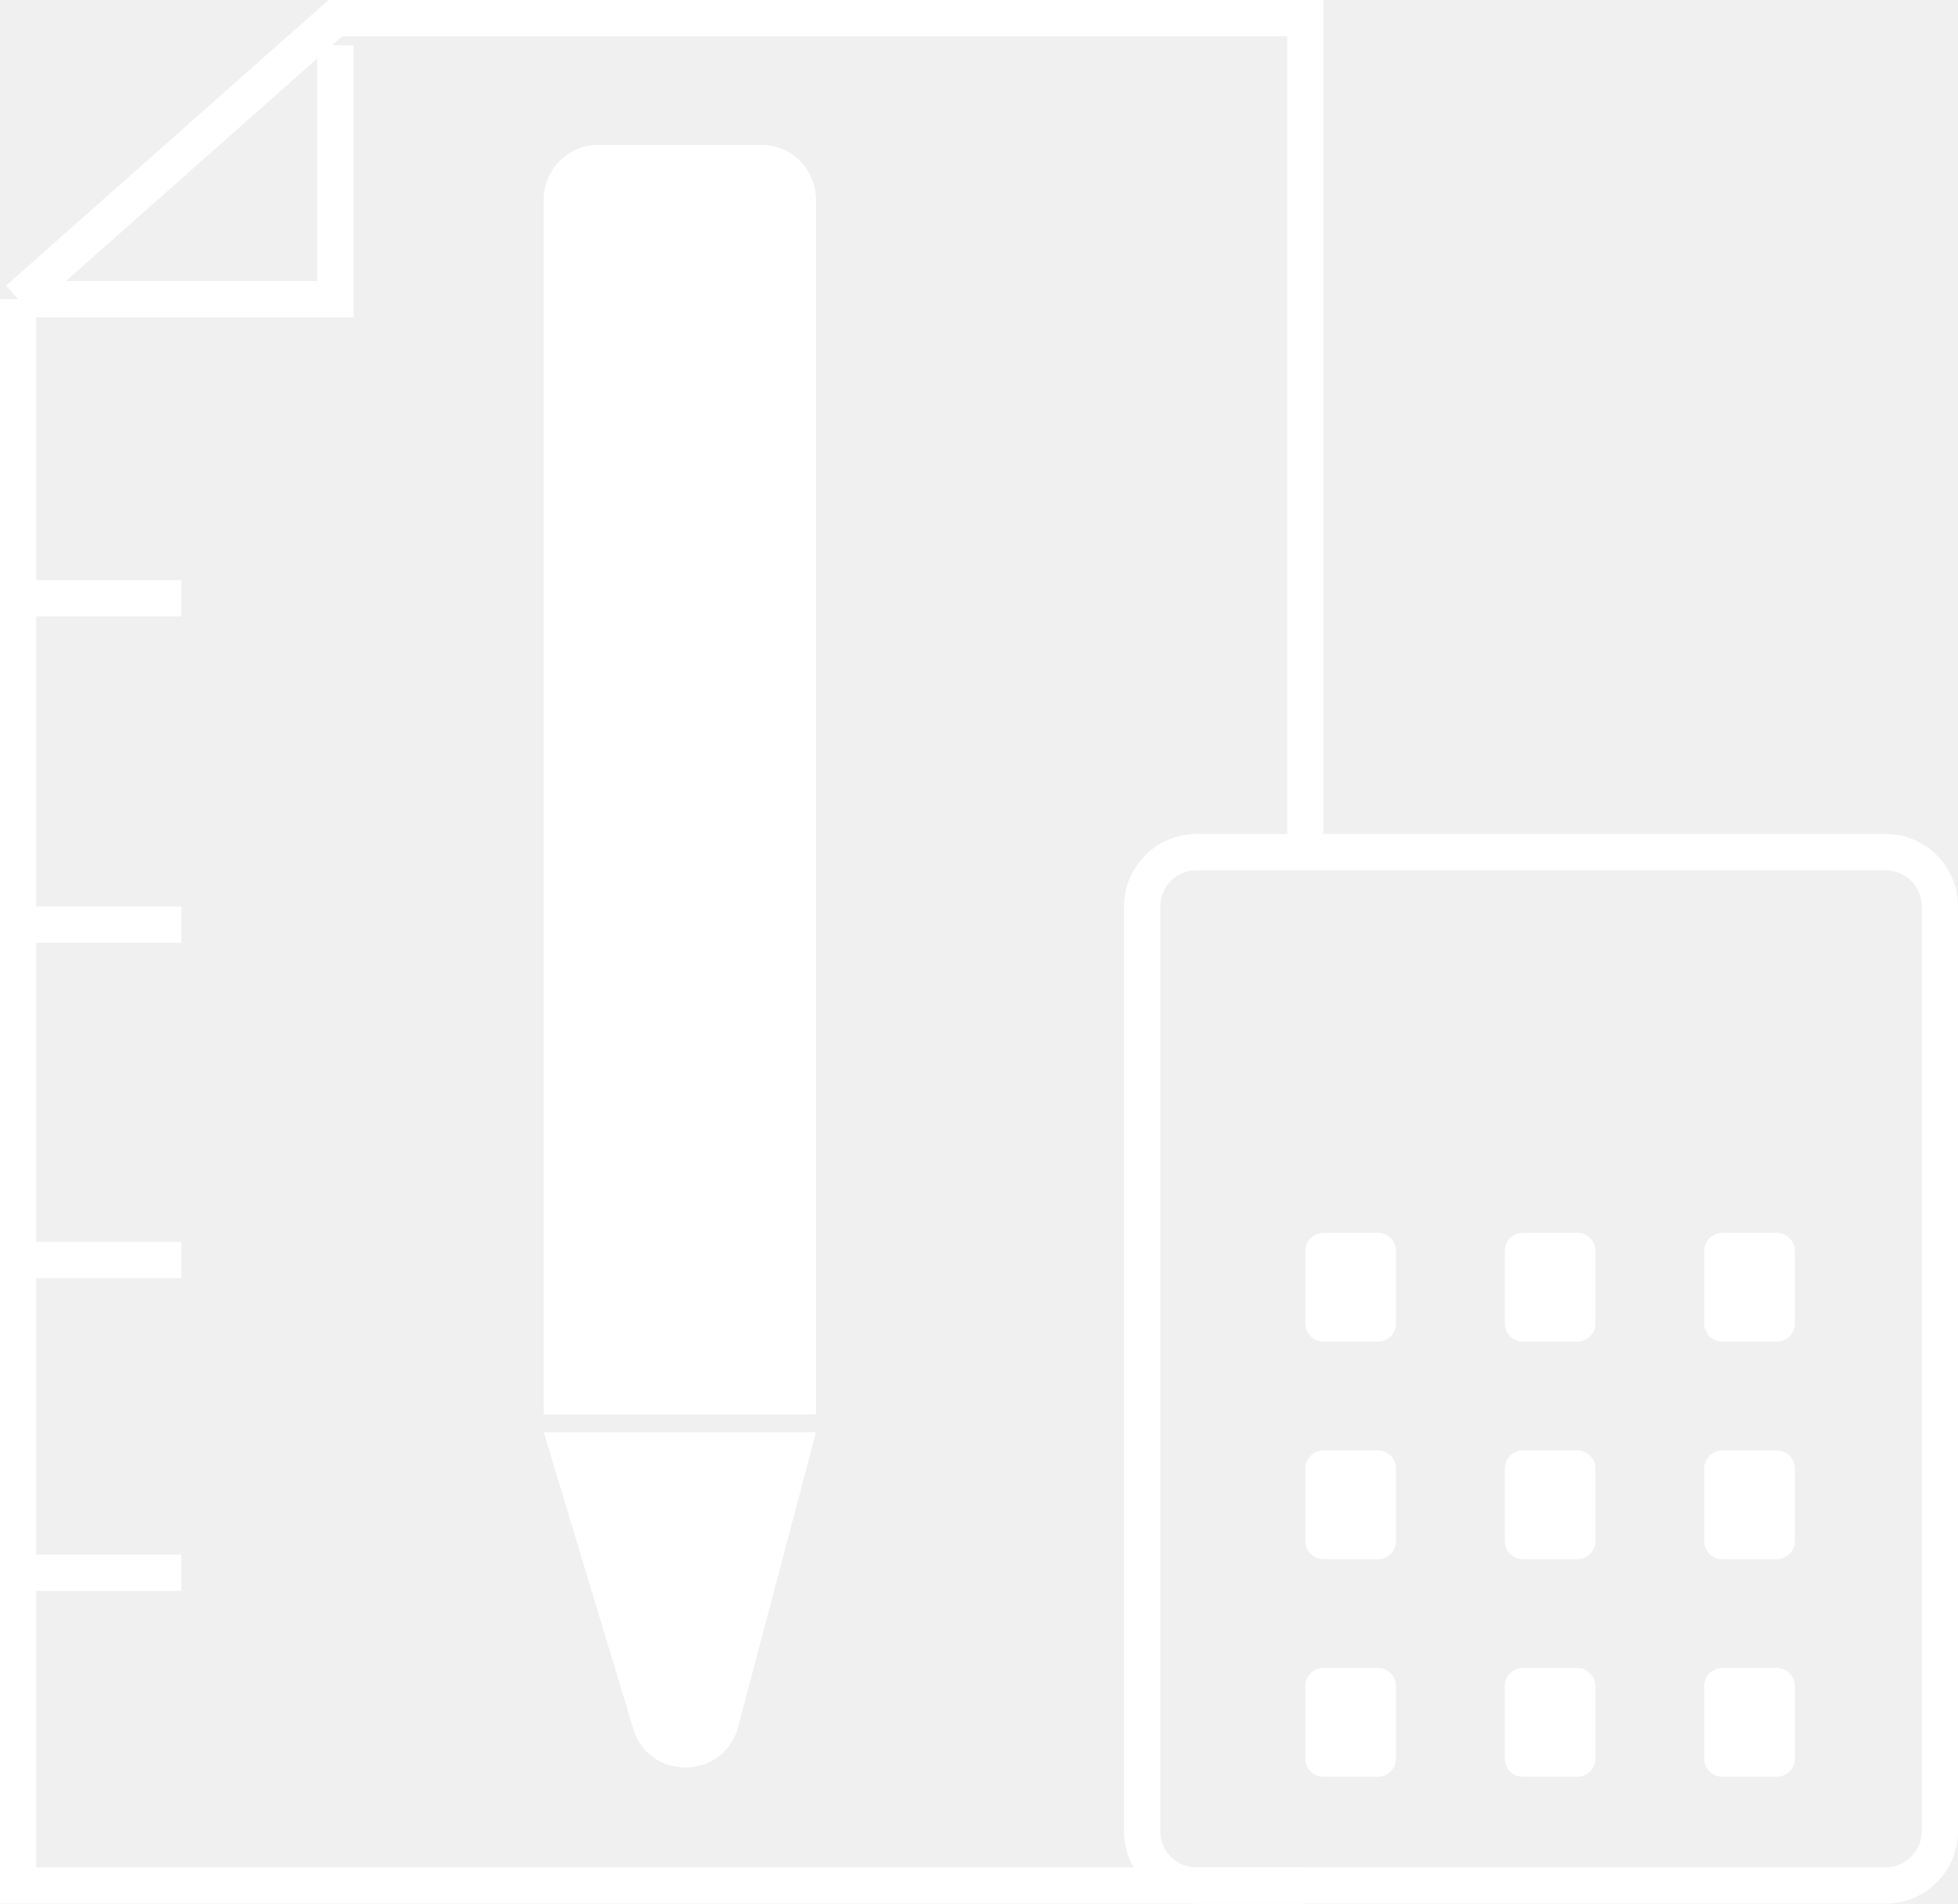
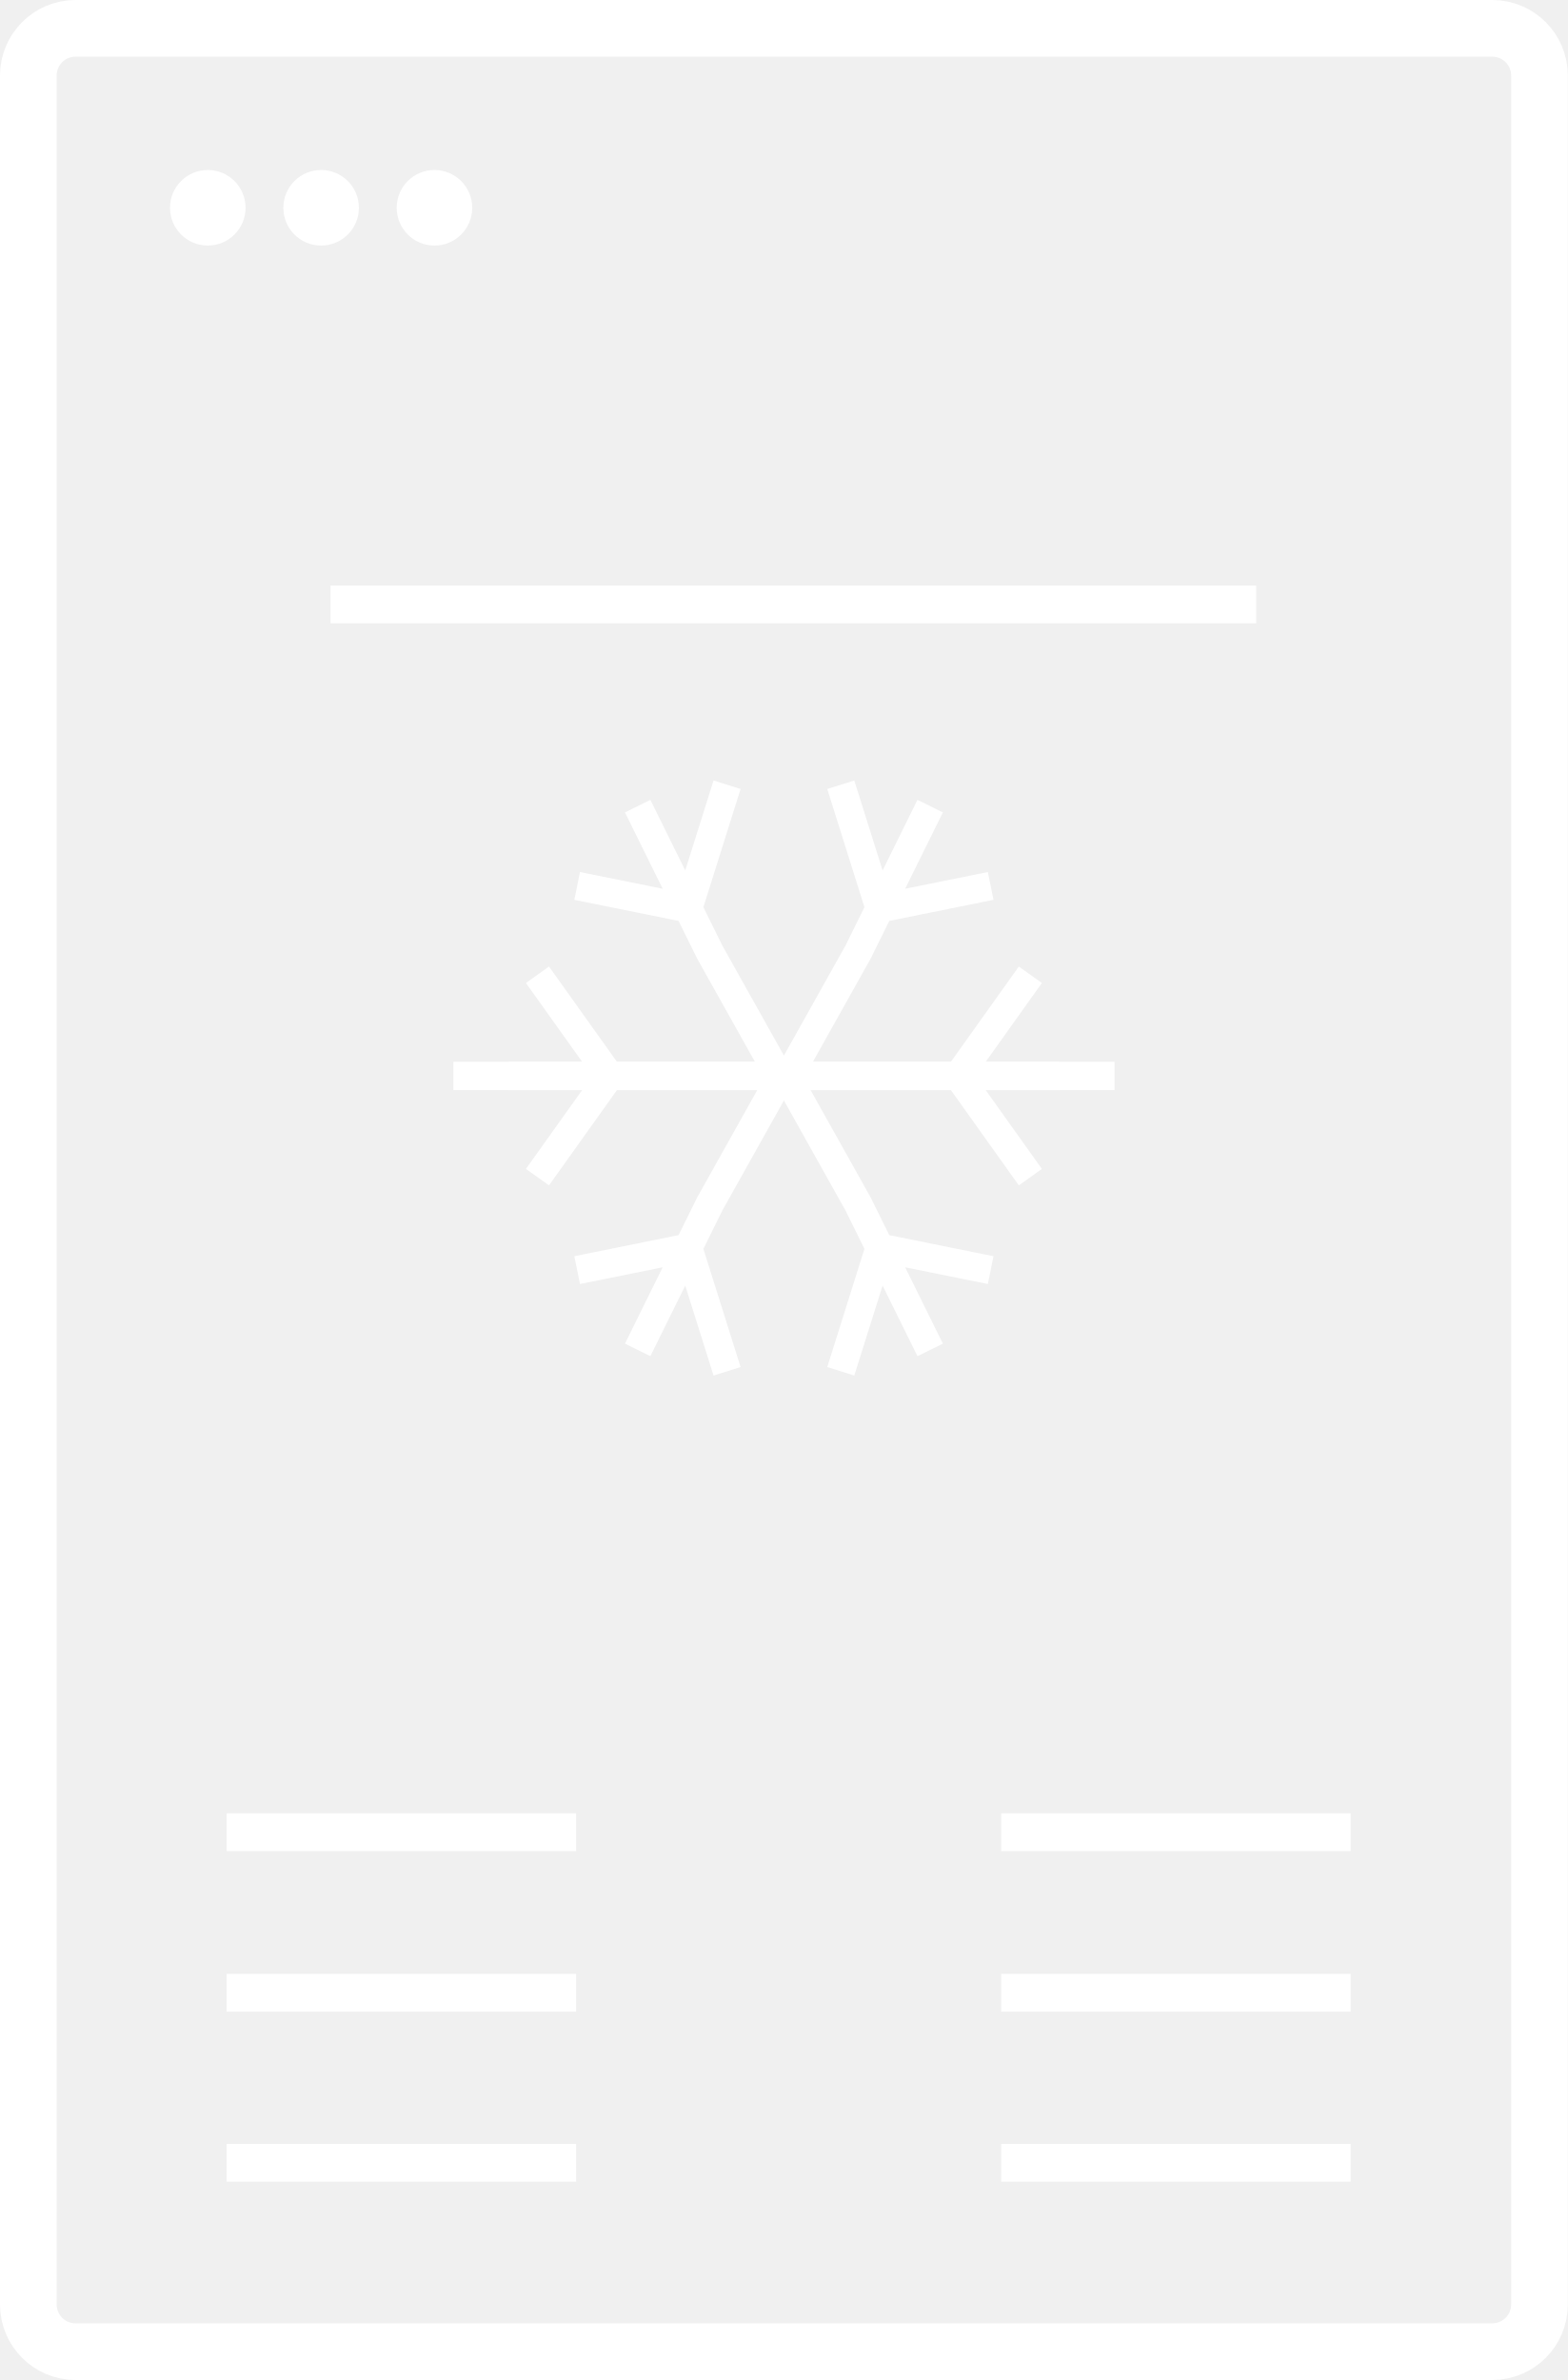
- <svg xmlns="http://www.w3.org/2000/svg" width="108" height="105" viewBox="0 0 108 105" fill="none">
-   <rect x="63" y="47" width="44" height="57" rx="3" stroke="white" stroke-width="2" />
-   <rect width="5" height="6" rx="1" transform="matrix(1 0 0 -1 72 74)" fill="white" />
-   <mask id="path-3-inside-1" fill="white">
-     <rect width="27" height="11" rx="1" transform="matrix(1 0 0 -1 72 63)" />
-   </mask>
-   <rect width="27" height="11" rx="1" transform="matrix(1 0 0 -1 72 63)" stroke="white" stroke-width="4" mask="url(#path-3-inside-1)" />
-   <rect width="5" height="6" rx="1" transform="matrix(1 0 0 -1 72 86)" fill="white" />
-   <rect width="5" height="6" rx="1" transform="matrix(1 0 0 -1 72 98)" fill="white" />
-   <rect width="5" height="6" rx="1" transform="matrix(1 0 0 -1 83 74)" fill="white" />
-   <rect width="5" height="6" rx="1" transform="matrix(1 0 0 -1 83 86)" fill="white" />
-   <rect width="5" height="6" rx="1" transform="matrix(1 0 0 -1 83 98)" fill="white" />
-   <rect width="5" height="6" rx="1" transform="matrix(1 0 0 -1 94 74)" fill="white" />
-   <rect width="5" height="6" rx="1" transform="matrix(1 0 0 -1 94 86)" fill="white" />
-   <rect width="5" height="6" rx="1" transform="matrix(1 0 0 -1 94 98)" fill="white" />
-   <path d="M1 16.5L18.5 1H72V46M1 16.5H18.5V2.5M1 16.5V33M72 104H1V86.75M1 33H10M1 33V51M1 51H10M1 51V69.5M1 69.5H10M1 69.5V86.75M1 86.75H10" stroke="white" stroke-width="2" />
-   <mask id="path-13-inside-2" fill="white">
-     <path fill-rule="evenodd" clip-rule="evenodd" d="M33 8C31.343 8 30 9.343 30 11V78H45V11C45 9.343 43.657 8 42 8H33ZM45 79H30L34.935 95.349C35.81 98.245 39.935 98.173 40.708 95.248L45 79Z" />
-   </mask>
-   <path fill-rule="evenodd" clip-rule="evenodd" d="M33 8C31.343 8 30 9.343 30 11V78H45V11C45 9.343 43.657 8 42 8H33ZM45 79H30L34.935 95.349C35.81 98.245 39.935 98.173 40.708 95.248L45 79Z" fill="white" />
-   <path d="M30 78H28V80H30V78ZM45 78V80H47V78H45ZM45 79L46.934 79.511L47.597 77H45V79ZM30 79V77H27.307L28.085 79.578L30 79ZM34.935 95.349L33.021 95.927H33.021L34.935 95.349ZM40.708 95.248L38.774 94.737L40.708 95.248ZM32 11C32 10.448 32.448 10 33 10V6C30.239 6 28 8.239 28 11H32ZM32 78V11H28V78H32ZM30 80H45V76H30V80ZM43 11V78H47V11H43ZM42 10C42.552 10 43 10.448 43 11H47C47 8.239 44.761 6 42 6V10ZM33 10H42V6H33V10ZM45 77H30V81H45V77ZM36.85 94.771L31.915 78.422L28.085 79.578L33.021 95.927L36.85 94.771ZM38.774 94.737C38.517 95.712 37.142 95.736 36.85 94.771L33.021 95.927C34.478 100.754 41.354 100.634 42.642 95.759L38.774 94.737ZM43.066 78.489L38.774 94.737L42.642 95.759L46.934 79.511L43.066 78.489Z" fill="white" mask="url(#path-13-inside-2)" />
+ <svg xmlns="http://www.w3.org/2000/svg" width="83" height="126" viewBox="0 0 83 126" fill="none">
+   <path d="M1.5 4C1.5 2.619 2.619 1.5 4 1.5H79C80.381 1.5 81.5 2.619 81.5 4V122C81.5 123.381 80.381 124.5 79 124.5H4C2.619 124.5 1.5 123.381 1.5 122V4Z" stroke="white" stroke-width="3" />
+   <circle cx="11" cy="11" r="2" fill="white" />
+   <circle cx="17" cy="11" r="2" fill="white" />
+   <circle cx="23" cy="11" r="2" fill="white" />
+   <path d="M17.5 32H66.5" stroke="white" stroke-width="2" />
+   <path d="M56.073 56.962L50.727 56.962M24 56.962L48.437 56.962L50.727 56.962M50.727 56.962L54.546 62.319M50.727 56.962L54.546 51.605" stroke="white" stroke-width="1.5" />
+   <path d="M49.242 42.678L46.569 48.09M41.755 56.962L45.423 50.41L46.569 48.09M46.569 48.09L44.51 41.546M46.569 48.09L52.446 46.903" stroke="white" stroke-width="1.5" />
+   <path d="M49.242 71.465L46.569 66.053M41.755 57.181L45.423 63.734L46.569 66.053M46.569 66.053L44.51 72.597M46.569 66.053L52.446 67.241" stroke="white" stroke-width="1.5" />
+   <path d="M26.927 56.962L32.273 56.962M59 56.962L34.563 56.962L32.273 56.962M32.273 56.962L28.454 62.319M32.273 56.962L28.454 51.605" stroke="white" stroke-width="1.5" />
+   <path d="M33.758 42.678L36.431 48.09M41.245 56.962L37.577 50.41L36.431 48.09M36.431 48.09L38.49 41.546M36.431 48.09L30.554 46.903" stroke="white" stroke-width="1.5" />
+   <path d="M33.758 71.465L36.431 66.053M41.245 57.181L37.577 63.734L36.431 66.053M36.431 66.053L38.49 72.597M36.431 66.053L30.554 67.241" stroke="white" stroke-width="1.5" />
+   <path d="M12 97H30.5M12 105.5H30.5M12 114.5H30.5" stroke="white" stroke-width="2" />
+   <path d="M53 97H71.5M53 105.5H71.5M53 114.5H71.5" stroke="white" stroke-width="2" />
</svg>
